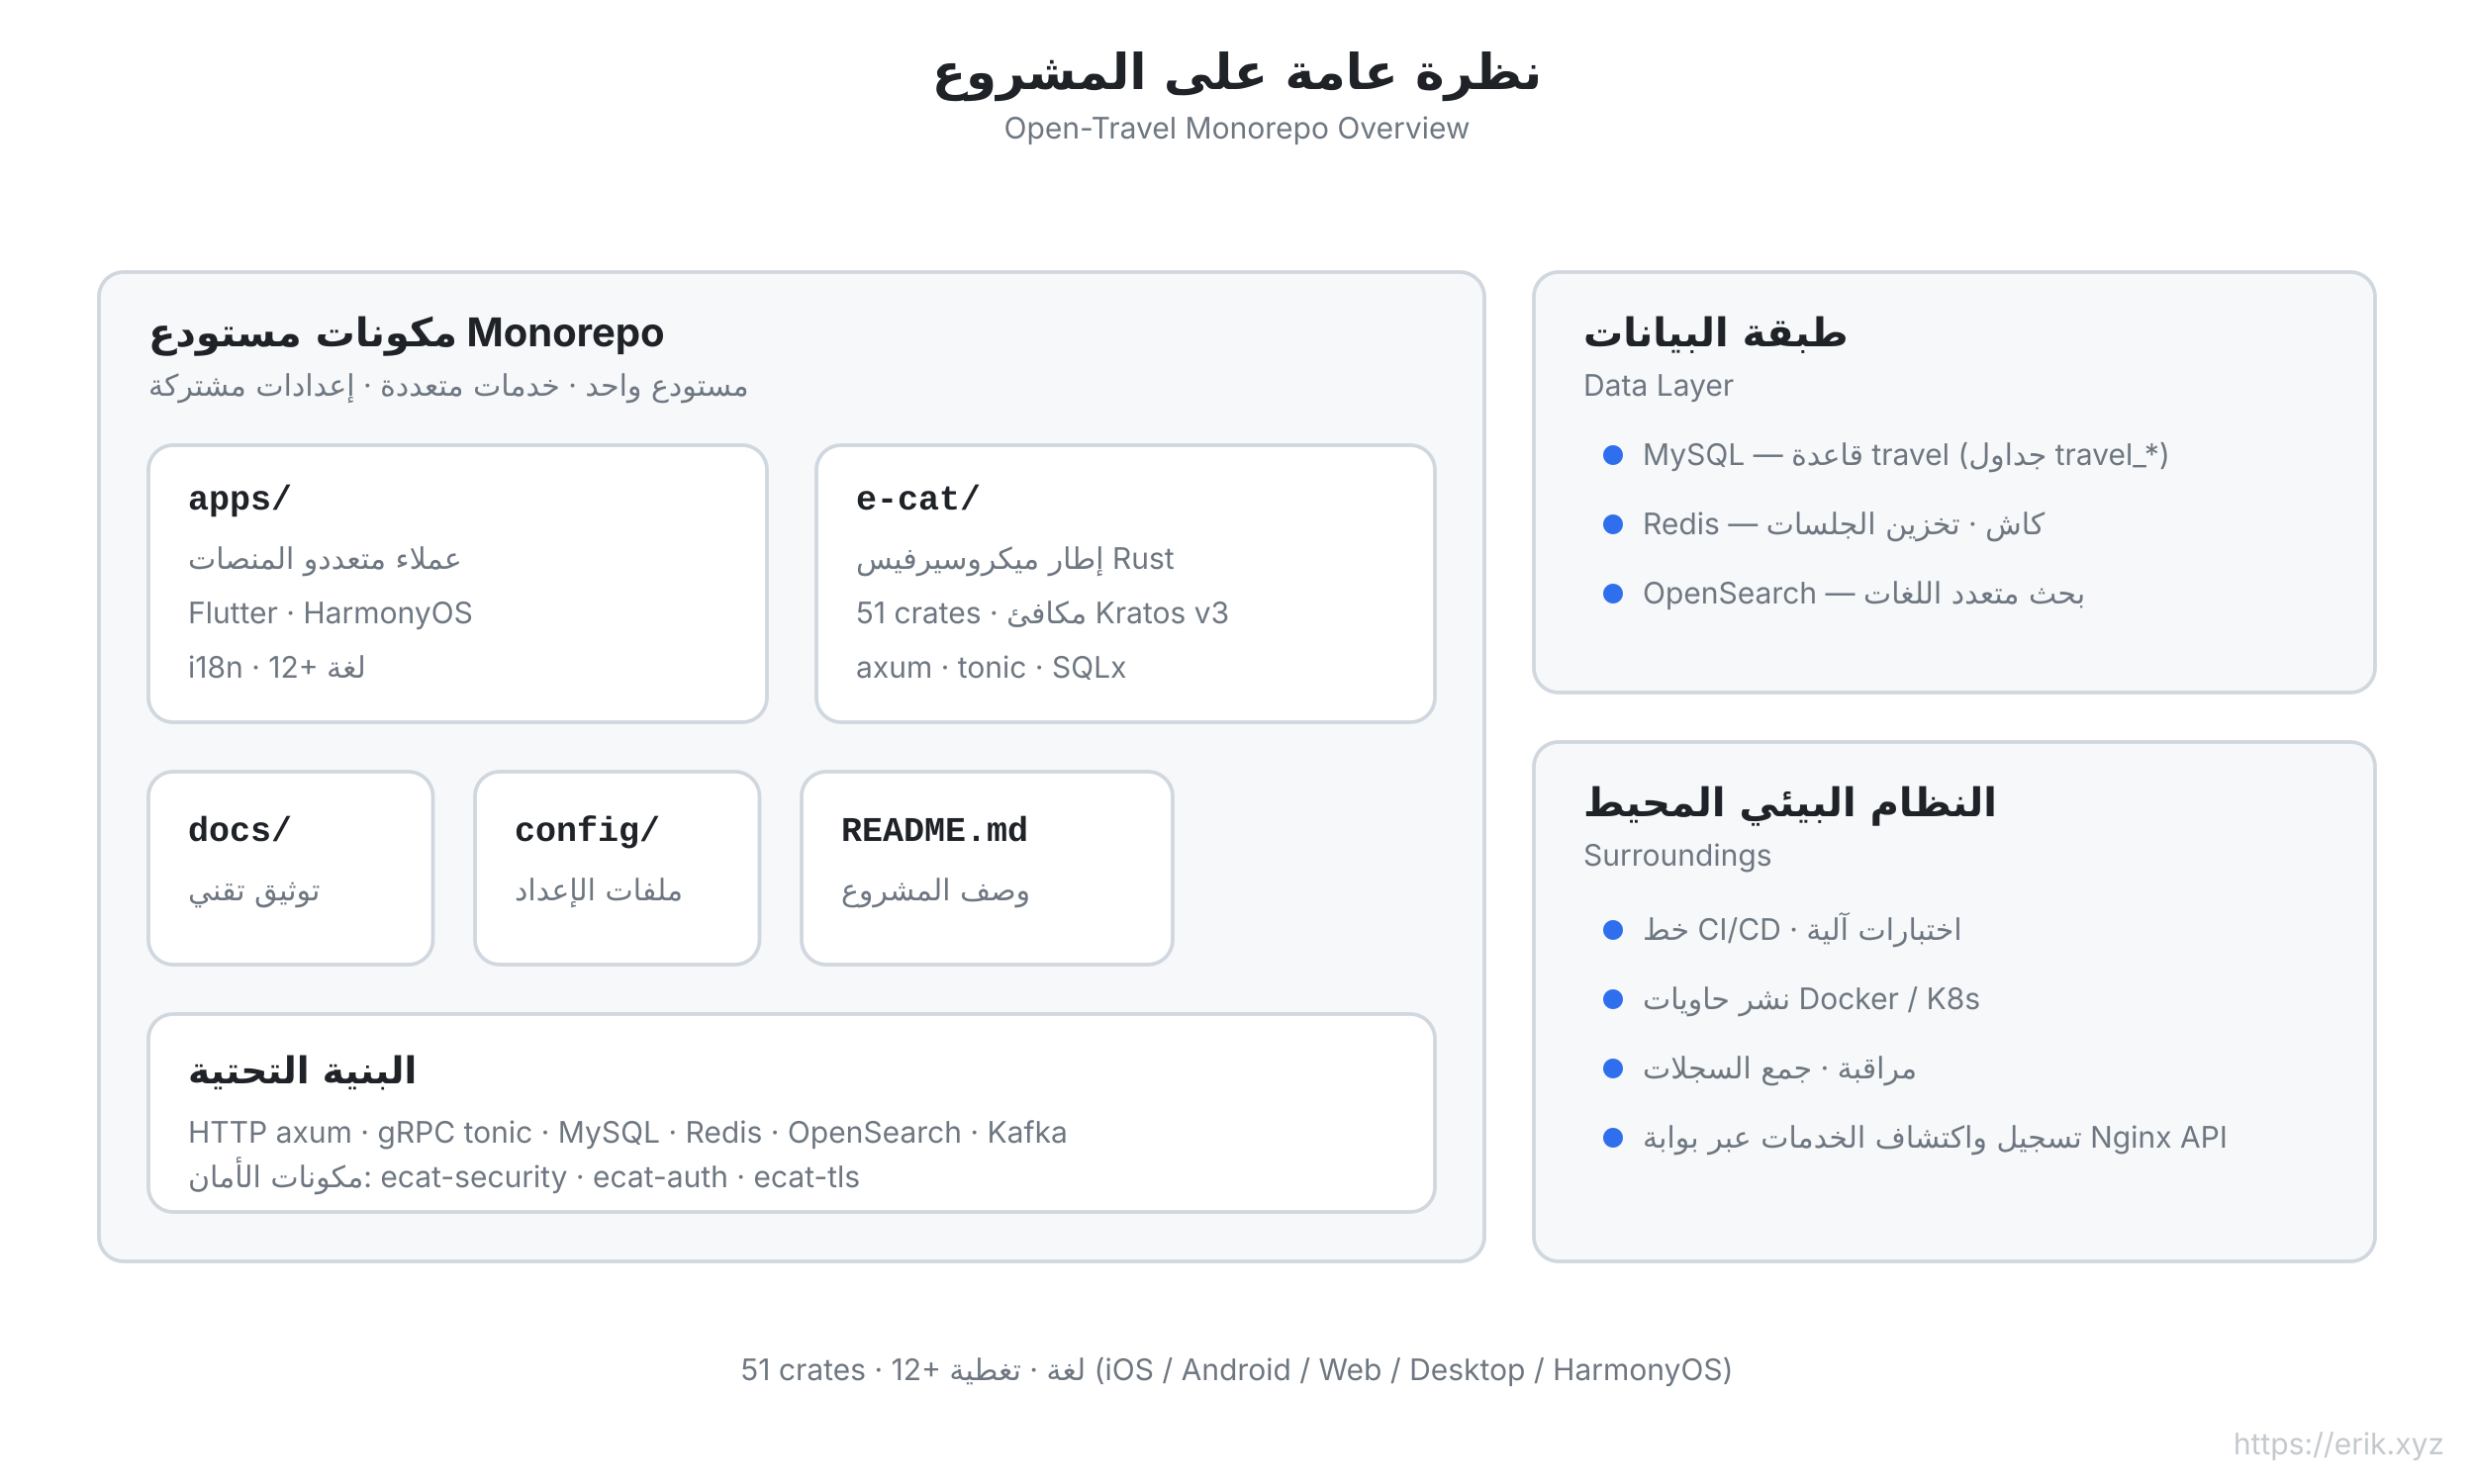
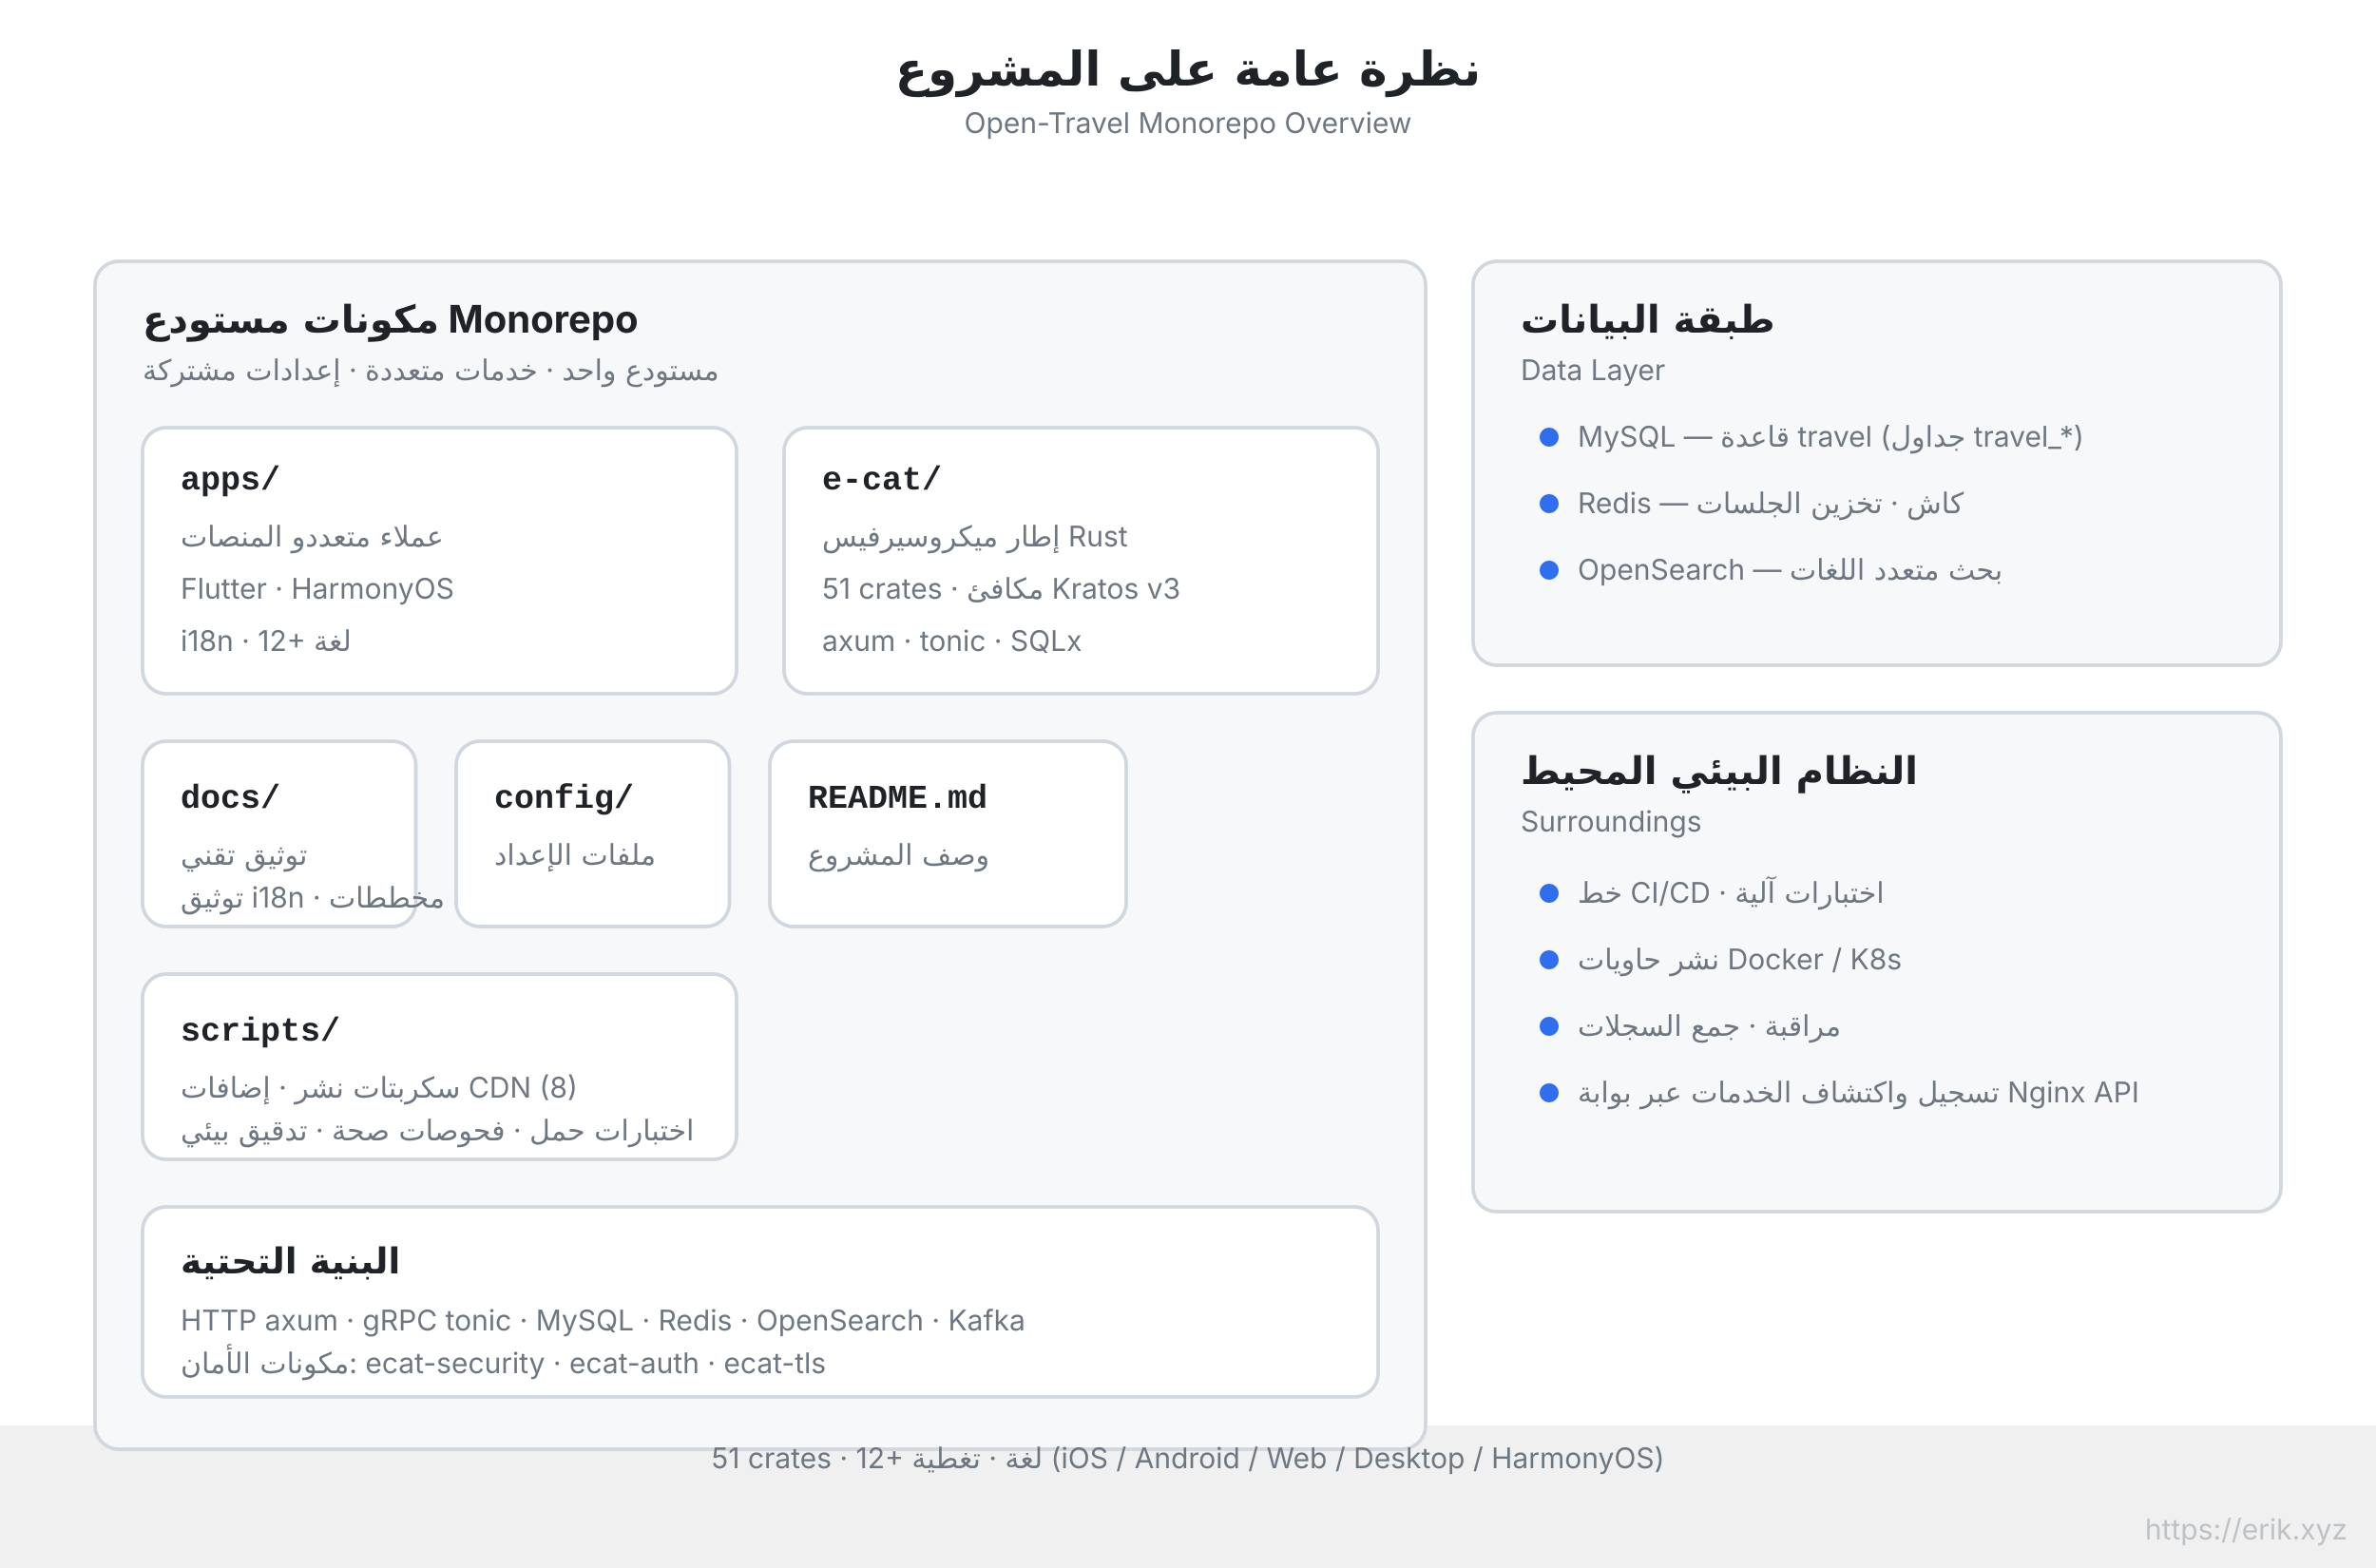
- <svg xmlns="http://www.w3.org/2000/svg" width="1000" height="600" viewBox="0 0 1000 600">
+ <svg xmlns="http://www.w3.org/2000/svg" width="1000" height="660" viewBox="0 0 1000 660">
  <defs>
    <style>
      text { font-family: system-ui, -apple-system, 'Segoe UI', sans-serif; }
      .t-title { font-size: 20px; font-weight: 700; fill: #1f2328; }
      .t-sub  { font-size: 12px; fill: #6e7781; }
      .t-h    { font-size: 16px; font-weight: 700; fill: #1f2328; }
      .t-m    { font-size: 15px; font-weight: 700; fill: #1f2328; }
      .t-s    { font-size: 12px; fill: #6e7781; }
      .t-code { font-family: ui-monospace, 'SF Mono', Consolas, 'Liberation Mono', monospace; font-size: 14px; font-weight: 700; fill: #1f2328; }
      .panel  { fill: #f6f8fa; stroke: #d0d7de; stroke-width: 1.5; rx: 10; }
      .box    { fill: #ffffff; stroke: #d0d7de; stroke-width: 1.5; rx: 10; }
      .dot    { fill: #2f6fed; }
    </style>
  </defs>
  <rect width="1000" height="600" fill="#ffffff" />
  <text x="500" y="36" text-anchor="middle" class="t-title">نظرة عامة على المشروع</text>
  <text x="500" y="56" text-anchor="middle" class="t-sub">Open-Travel Monorepo Overview</text>
-   <rect x="40" y="110" width="560" height="400" class="panel" />
+   <rect x="40" y="110" width="560" height="500" class="panel" />
  <text x="60" y="140" class="t-h">مكونات مستودع Monorepo</text>
  <text x="60" y="160" class="t-s">مستودع واحد · خدمات متعددة · إعدادات مشتركة</text>
  <rect x="60" y="180" width="250" height="112" class="box" />
  <text x="76" y="206" class="t-code">apps/</text>
  <text x="76" y="230" class="t-s">عملاء متعددو المنصات</text>
  <text x="76" y="252" class="t-s">Flutter · HarmonyOS</text>
  <text x="76" y="274" class="t-s">i18n · 12+ لغة</text>
  <rect x="330" y="180" width="250" height="112" class="box" />
  <text x="346" y="206" class="t-code">e-cat/</text>
  <text x="346" y="230" class="t-s">إطار ميكروسيرفيس Rust</text>
  <text x="346" y="252" class="t-s">51 crates · مكافئ Kratos v3</text>
  <text x="346" y="274" class="t-s">axum · tonic · SQLx</text>
  <rect x="60" y="312" width="115" height="78" class="box" />
  <text x="76" y="340" class="t-code">docs/</text>
  <text x="76" y="364" class="t-s">توثيق تقني</text>
+   <text x="76" y="382" class="t-s">توثيق i18n · مخططات SVG</text>
  <rect x="192" y="312" width="115" height="78" class="box" />
  <text x="208" y="340" class="t-code">config/</text>
  <text x="208" y="364" class="t-s">ملفات الإعداد</text>
  <rect x="324" y="312" width="150" height="78" class="box" />
  <text x="340" y="340" class="t-code">README.md</text>
  <text x="340" y="364" class="t-s">وصف المشروع</text>
-   <rect x="60" y="410" width="520" height="80" class="box" />
-   <text x="76" y="438" class="t-m">البنية التحتية</text>
-   <text x="76" y="462" class="t-s">HTTP axum · gRPC tonic · MySQL · Redis · OpenSearch · Kafka</text>
-   <text x="76" y="480" class="t-s">مكونات الأمان: ecat-security · ecat-auth · ecat-tls</text>
+   <rect x="60" y="410" width="250" height="78" class="box" />
+   <text x="76" y="438" class="t-code">scripts/</text>
+   <text x="76" y="462" class="t-s">سكربتات نشر · إضافات CDN (8)</text>
+   <text x="76" y="480" class="t-s">اختبارات حمل · فحوصات صحة · تدقيق بيئي</text>
+   <rect x="60" y="508" width="520" height="80" class="box" />
+   <text x="76" y="536" class="t-m">البنية التحتية</text>
+   <text x="76" y="560" class="t-s">HTTP axum · gRPC tonic · MySQL · Redis · OpenSearch · Kafka</text>
+   <text x="76" y="578" class="t-s">مكونات الأمان: ecat-security · ecat-auth · ecat-tls</text>
  <rect x="620" y="110" width="340" height="170" class="panel" />
  <text x="640" y="140" class="t-h">طبقة البيانات</text>
  <text x="640" y="160" class="t-s">Data Layer</text>
  <circle cx="652" cy="184" r="4" class="dot" />
  <text x="664" y="188" class="t-s">MySQL — قاعدة travel (جداول travel_*)</text>
  <circle cx="652" cy="212" r="4" class="dot" />
  <text x="664" y="216" class="t-s">Redis — كاش · تخزين الجلسات</text>
  <circle cx="652" cy="240" r="4" class="dot" />
  <text x="664" y="244" class="t-s">OpenSearch — بحث متعدد اللغات</text>
  <rect x="620" y="300" width="340" height="210" class="panel" />
  <text x="640" y="330" class="t-h">النظام البيئي المحيط</text>
  <text x="640" y="350" class="t-s">Surroundings</text>
  <circle cx="652" cy="376" r="4" class="dot" />
  <text x="664" y="380" class="t-s">خط CI/CD · اختبارات آلية</text>
  <circle cx="652" cy="404" r="4" class="dot" />
  <text x="664" y="408" class="t-s">نشر حاويات Docker / K8s</text>
  <circle cx="652" cy="432" r="4" class="dot" />
  <text x="664" y="436" class="t-s">مراقبة · جمع السجلات</text>
  <circle cx="652" cy="460" r="4" class="dot" />
  <text x="664" y="464" class="t-s">تسجيل واكتشاف الخدمات عبر بوابة Nginx API</text>
-   <text x="500" y="558" text-anchor="middle" class="t-s">51 crates · 12+ لغة · تغطية (iOS / Android / Web / Desktop / HarmonyOS)</text>
-   <text x="988" y="588" text-anchor="end" font-size="12" fill="#8b949e" fill-opacity="0.5" font-family="system-ui, -apple-system, 'Segoe UI', sans-serif">https://erik.xyz</text>
+   <text x="500" y="618" text-anchor="middle" class="t-s">51 crates · 12+ لغة · تغطية (iOS / Android / Web / Desktop / HarmonyOS)</text>
+   <text x="988" y="648" text-anchor="end" font-size="12" fill="#8b949e" fill-opacity="0.5" font-family="system-ui, -apple-system, 'Segoe UI', sans-serif">https://erik.xyz</text>
</svg>
